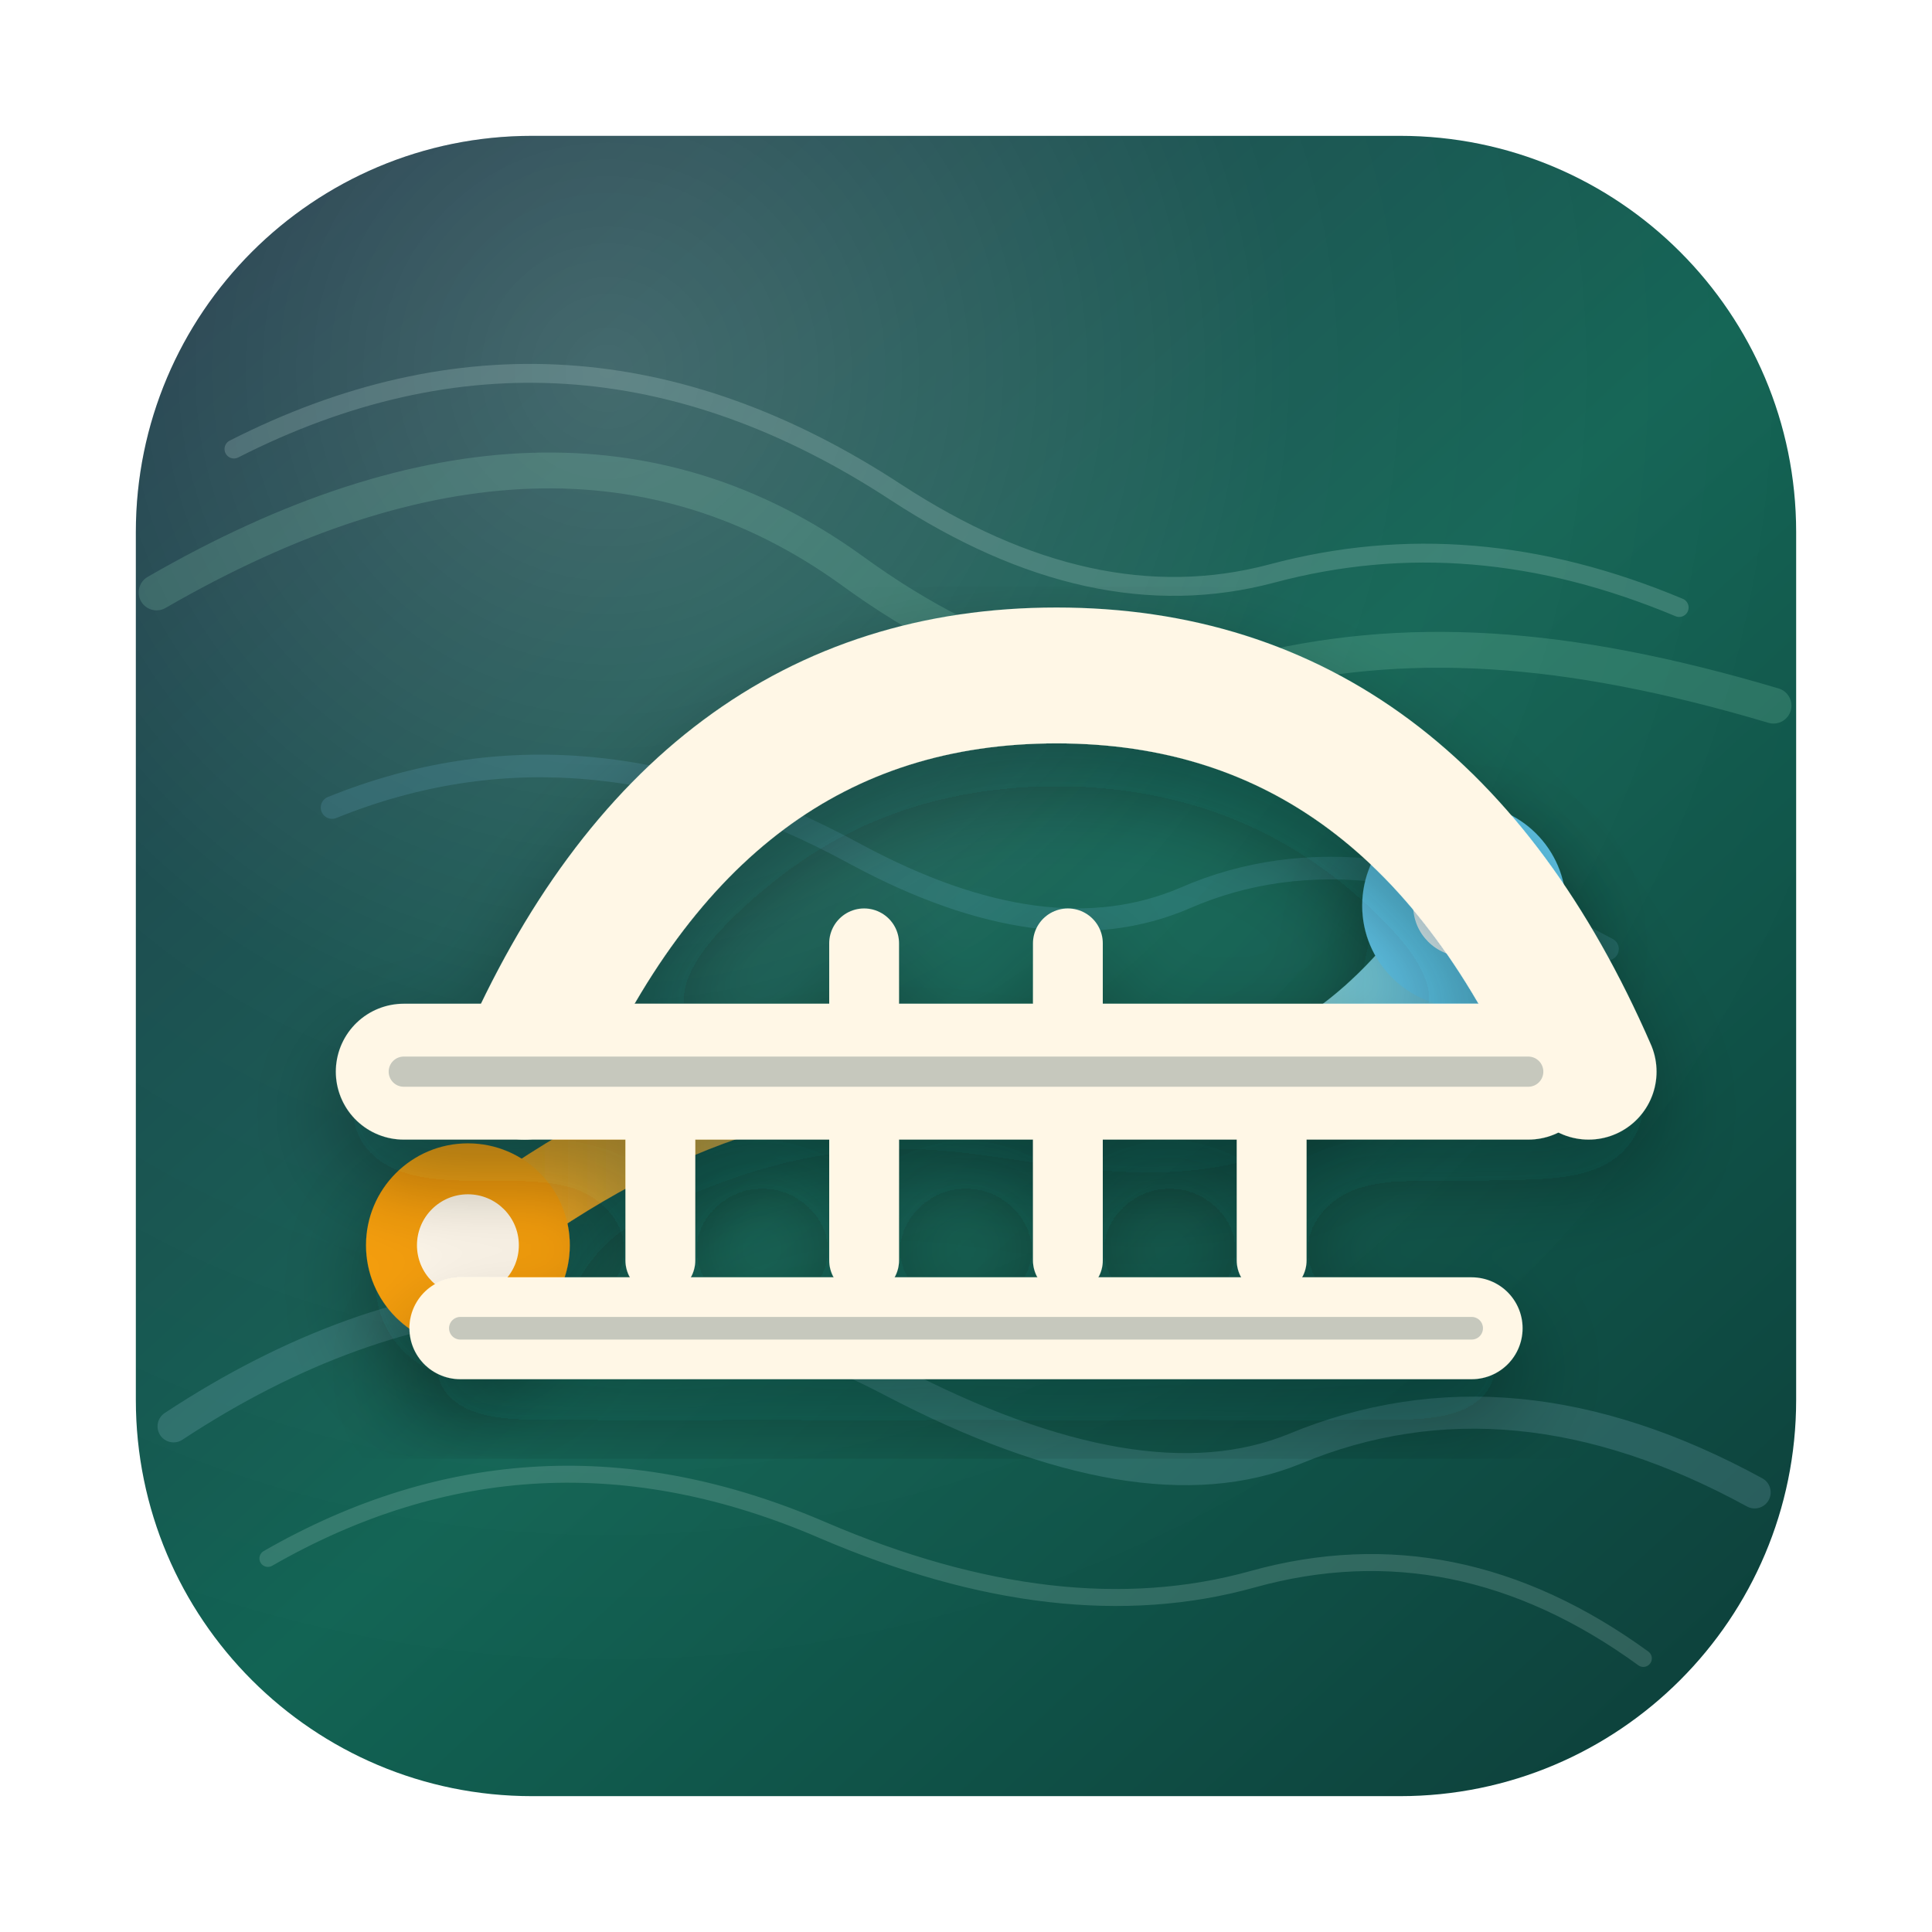
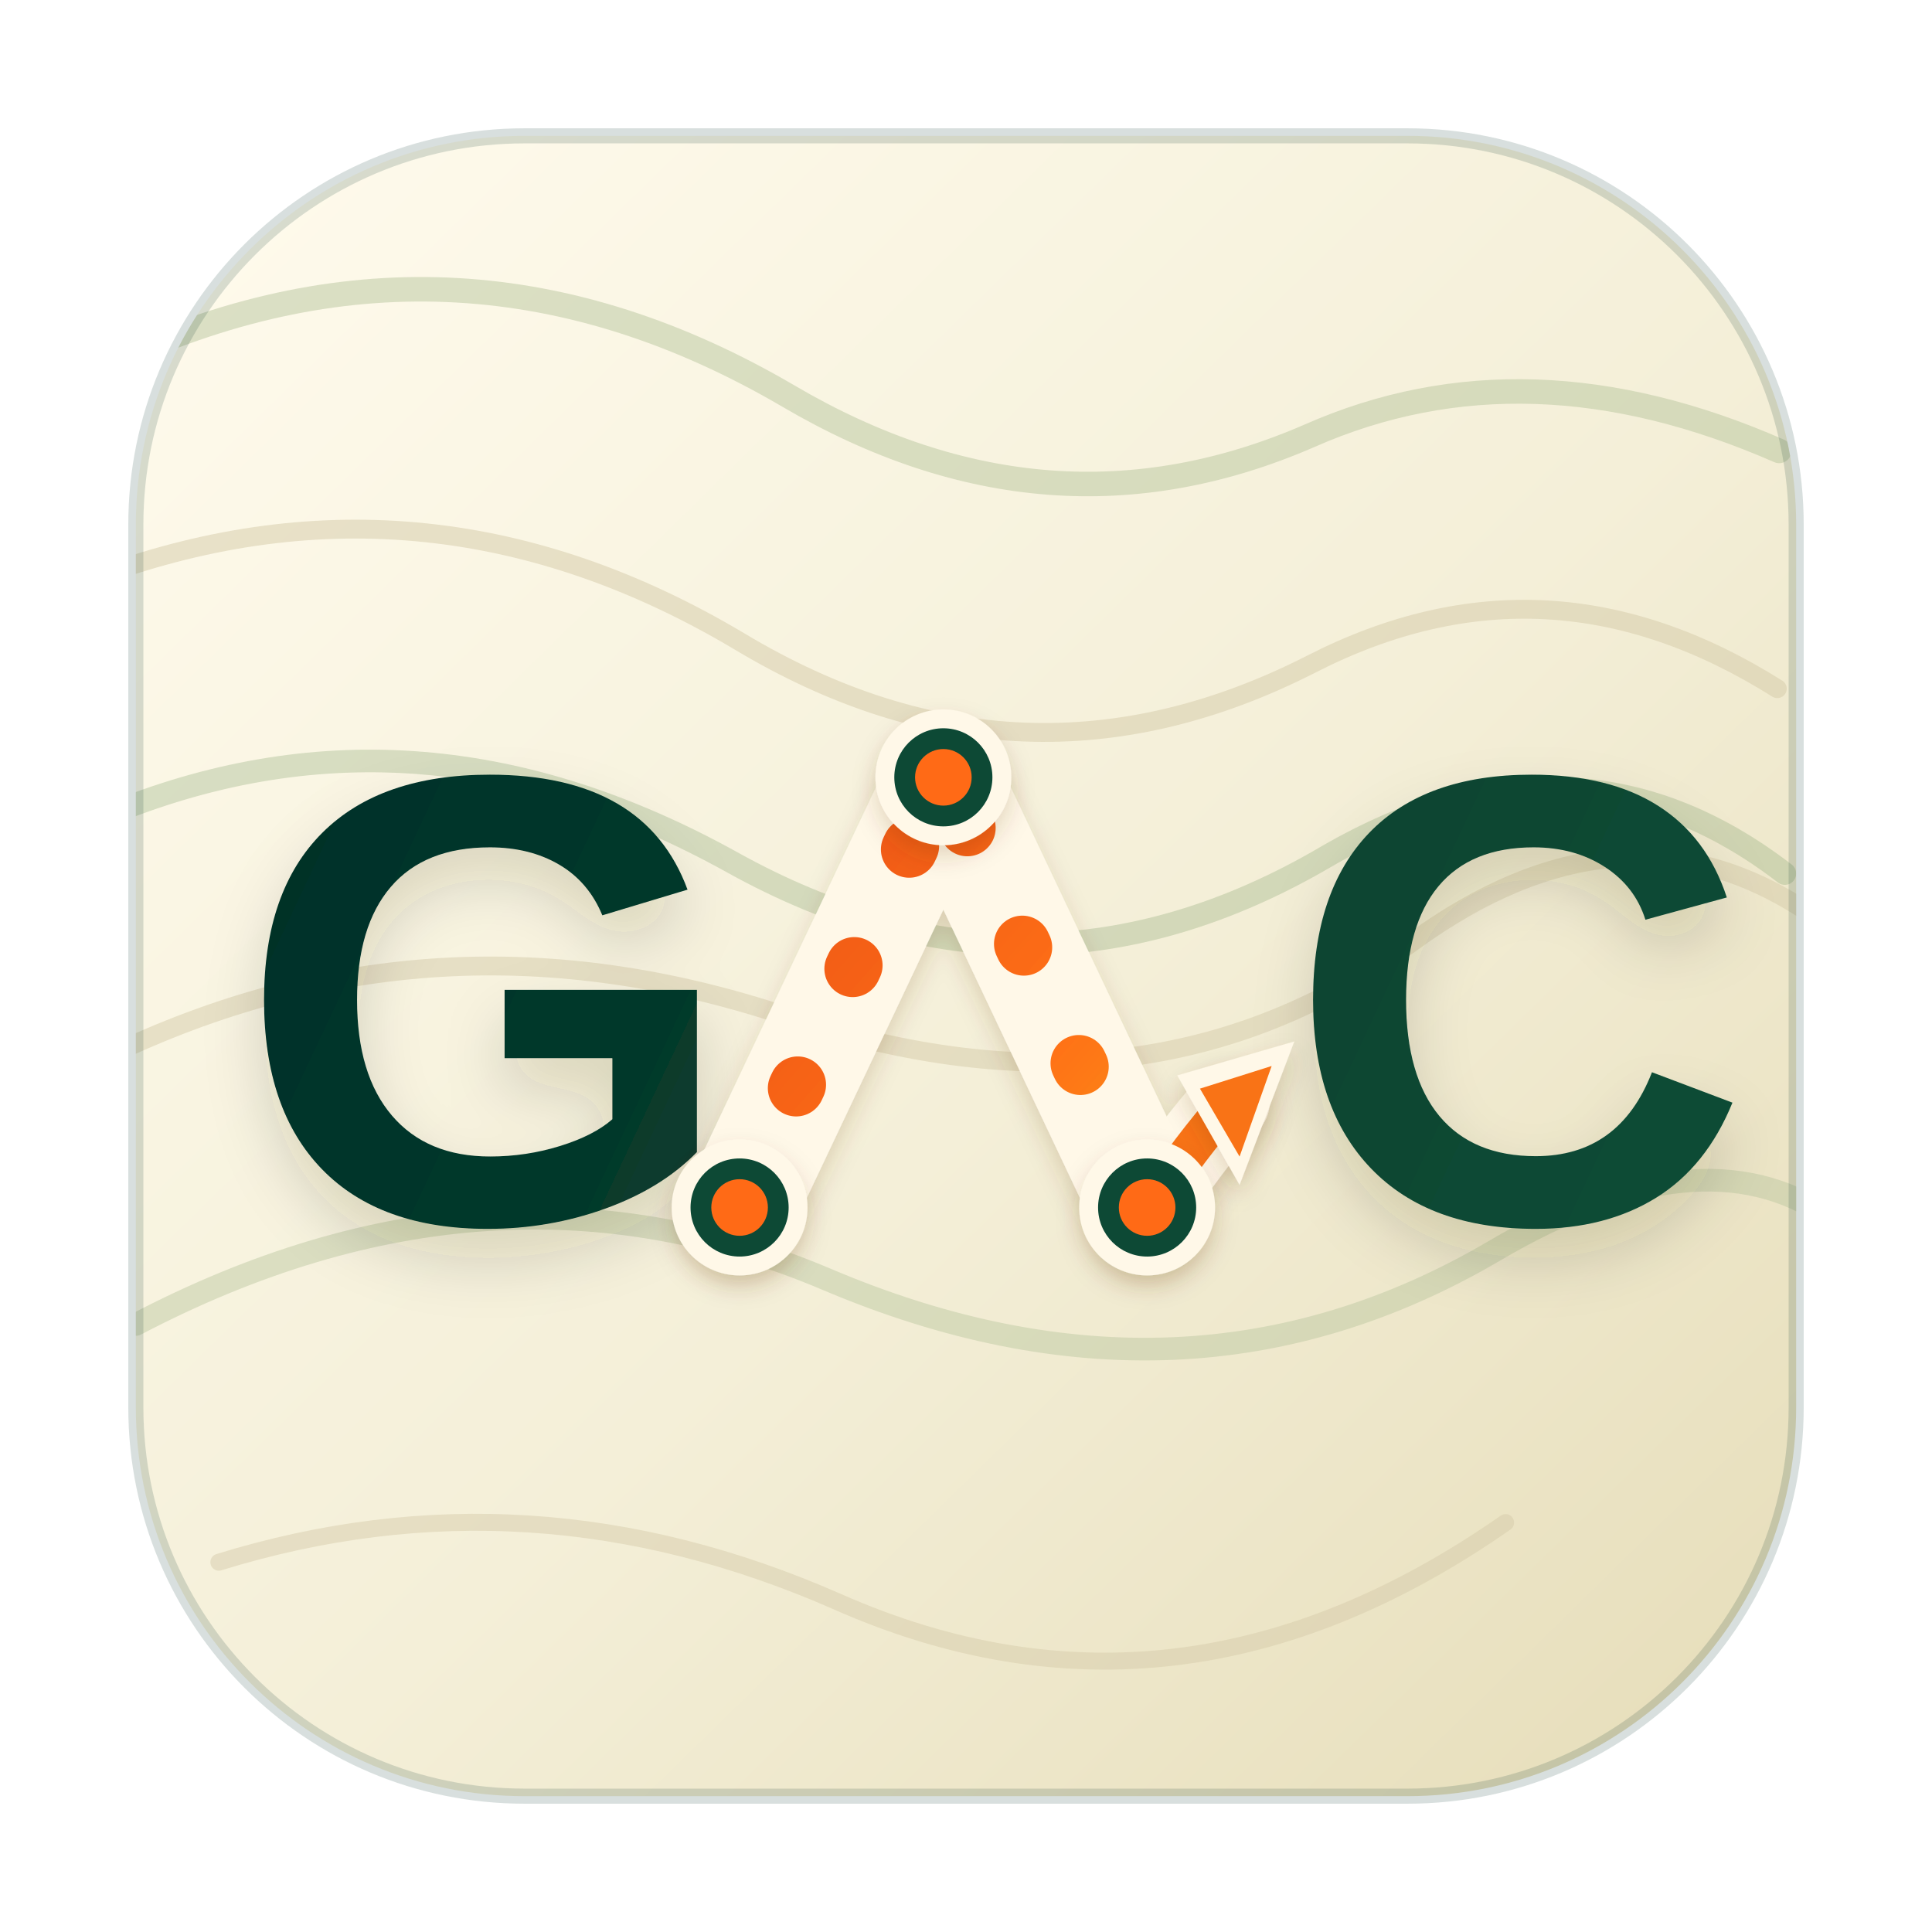
- <svg xmlns="http://www.w3.org/2000/svg" viewBox="0 0 1024 1024" role="img" aria-label="Glympse CalTopo Bridge icon">
+ <svg xmlns="http://www.w3.org/2000/svg" viewBox="0 0 1024 1024" role="img" aria-label="G to C polished icon candidate">
  <defs>
-     <linearGradient id="bg" x1="126" y1="92" x2="898" y2="934" gradientUnits="userSpaceOnUse">
-       <stop offset="0" stop-color="#173443" />
-       <stop offset="0.52" stop-color="#126454" />
-       <stop offset="1" stop-color="#0d403b" />
+     <linearGradient id="paper" x1="90" y1="72" x2="940" y2="940" gradientUnits="userSpaceOnUse">
+       <stop offset="0" stop-color="#fffbed" />
+       <stop offset="0.55" stop-color="#f4efd8" />
+       <stop offset="1" stop-color="#e6ddb9" />
    </linearGradient>
-     <linearGradient id="route" x1="238" y1="654" x2="786" y2="654" gradientUnits="userSpaceOnUse">
-       <stop offset="0" stop-color="#f59e0b" />
-       <stop offset="1" stop-color="#5ec5e8" />
+     <linearGradient id="letter" x1="135" y1="330" x2="890" y2="685" gradientUnits="userSpaceOnUse">
+       <stop offset="0" stop-color="#042f27" />
+       <stop offset="1" stop-color="#0b4d36" />
    </linearGradient>
-     <radialGradient id="shine" cx="322" cy="196" r="700" gradientUnits="userSpaceOnUse">
-       <stop offset="0" stop-color="#ffffff" stop-opacity="0.20" />
-       <stop offset="0.52" stop-color="#ffffff" stop-opacity="0.04" />
-       <stop offset="1" stop-color="#ffffff" stop-opacity="0" />
-     </radialGradient>
-     <filter id="soft-shadow" x="-20%" y="-20%" width="140%" height="140%">
-       <feDropShadow dx="0" dy="22" stdDeviation="24" flood-color="#071a1d" flood-opacity="0.34" />
+     <linearGradient id="route" x1="392" y1="405" x2="670" y2="650" gradientUnits="userSpaceOnUse">
+       <stop offset="0" stop-color="#e94e18" />
+       <stop offset="0.6" stop-color="#ff7118" />
+       <stop offset="1" stop-color="#f7a11a" />
+     </linearGradient>
+     <clipPath id="round">
+       <rect x="72" y="72" width="880" height="880" rx="206" />
+     </clipPath>
+     <filter id="letter-shadow" x="-16%" y="-16%" width="132%" height="138%">
+       <feDropShadow dx="0" dy="16" stdDeviation="16" flood-color="#342d18" flood-opacity="0.16" />
+     </filter>
+     <filter id="route-shadow" x="-22%" y="-22%" width="144%" height="144%">
+       <feDropShadow dx="0" dy="6" stdDeviation="6" flood-color="#6c390b" flood-opacity="0.18" />
    </filter>
  </defs>
-   <rect x="72" y="72" width="880" height="880" rx="210" fill="url(#bg)" />
-   <rect x="72" y="72" width="880" height="880" rx="210" fill="url(#shine)" />
-   <g fill="none" stroke-linecap="round">
-     <path d="M83 314c142-82 265-86 368-12 74 54 144 72 210 55 83-21 168-16 279 17" stroke="#a7f3d0" stroke-width="19" opacity="0.17" />
-     <path d="M124 238c118-60 235-53 351 23 69 45 135 60 199 43 71-19 142-13 216 18" stroke="#e6fff7" stroke-width="10" opacity="0.18" />
-     <path d="M92 756c126-83 253-91 381-24 88 46 159 58 213 36 77-32 158-24 244 23" stroke="#b7e7ff" stroke-width="17" opacity="0.16" />
-     <path d="M142 826c94-54 192-59 294-15 84 36 160 45 228 26 72-20 141-6 207 42" stroke="#e6fff7" stroke-width="9" opacity="0.16" />
-     <path d="M176 428c89-36 181-28 278 25 67 36 125 44 174 23 64-28 139-19 224 27" stroke="#8bd3ff" stroke-width="12" opacity="0.14" />
+   <rect x="72" y="72" width="880" height="880" rx="206" fill="url(#paper)" />
+   <g clip-path="url(#round)" fill="none" stroke-linecap="round">
+     <path d="M64 190c120-55 238-48 354 20 92 54 184 61 276 21 77-34 160-31 249 8" stroke="#b8c59e" stroke-width="13" opacity="0.50" />
+     <path d="M54 305c116-42 229-30 338 35 100 60 201 64 303 12 84-43 166-38 247 13" stroke="#d4c9a7" stroke-width="10" opacity="0.50" />
+     <path d="M62 430c108-43 216-34 326 27 106 59 211 58 315-3 88-51 169-48 243 9" stroke="#8faa78" stroke-width="12" opacity="0.33" />
+     <path d="M57 560c116-56 236-63 361-21 126 42 236 29 331-40 73-53 142-59 207-17" stroke="#d4c9a7" stroke-width="10" opacity="0.48" />
+     <path d="M72 702c126-66 248-74 366-24 127 54 245 49 354-15 73-43 132-49 177-18" stroke="#b8c59e" stroke-width="12" opacity="0.45" />
+     <path d="M116 828c110-34 219-27 328 21 120 53 238 39 354-42" stroke="#d4c9a7" stroke-width="9" opacity="0.46" />
  </g>
-   <g filter="url(#soft-shadow)">
-     <path d="M248 660c94-72 182-102 264-90 88 13 176 42 264-90" fill="none" stroke="url(#route)" stroke-width="42" stroke-linecap="round" />
-     <circle cx="248" cy="660" r="54" fill="#f59e0b" />
-     <circle cx="248" cy="660" r="27" fill="#fff8eb" />
-     <circle cx="776" cy="480" r="54" fill="#5ec5e8" />
-     <circle cx="776" cy="480" r="27" fill="#eafaff" />
+   <g filter="url(#letter-shadow)" fill="url(#letter)" font-family="Arial Black, Arial, Helvetica, sans-serif" font-size="340" font-weight="900" letter-spacing="0">
+     <text x="126" y="648">G</text>
+     <text x="682" y="648">C</text>
  </g>
-   <g filter="url(#soft-shadow)" fill="none" stroke="#fff7e6" stroke-linecap="round" stroke-linejoin="round">
-     <path d="M214 568h596" stroke-width="72" />
-     <path d="M278 568c61-140 155-210 282-210s221 70 282 210" stroke-width="72" />
-     <path d="M350 552v116M458 500v168M566 500v168M674 552v116" stroke-width="37" />
-     <path d="M244 704h536" stroke-width="54" />
+   <g filter="url(#route-shadow)" fill="none" stroke-linecap="round" stroke-linejoin="round">
+     <path d="M392 640L500 412L608 640" stroke="#fff8e8" stroke-width="60" />
+     <path d="M392 640L500 412L608 640" stroke="url(#route)" stroke-width="30" stroke-dasharray="2 68" />
+     <path d="M610 640c14-22 28-40 42-56" stroke="#fff8e8" stroke-width="42" />
+     <path d="M610 640c14-22 28-40 42-56" stroke="#f97316" stroke-width="20" />
  </g>
-   <g fill="none" stroke="#103139" stroke-linecap="round" opacity="0.24">
-     <path d="M214 568h596" stroke-width="16" />
-     <path d="M244 704h536" stroke-width="12" />
+   <g filter="url(#route-shadow)" stroke-linejoin="round">
+     <path d="M686 552l-62 18 33 58z" fill="#fff8e8" />
+     <path d="M674 565l-38 12 21 36z" fill="#f97316" />
  </g>
+   <g filter="url(#route-shadow)">
+     <circle cx="392" cy="640" r="36" fill="#fff8e8" />
+     <circle cx="392" cy="640" r="26" fill="#0b4836" />
+     <circle cx="392" cy="640" r="15" fill="#ff6b18" />
+     <circle cx="500" cy="412" r="36" fill="#fff8e8" />
+     <circle cx="500" cy="412" r="26" fill="#0b4836" />
+     <circle cx="500" cy="412" r="15" fill="#ff6b18" />
+     <circle cx="608" cy="640" r="36" fill="#fff8e8" />
+     <circle cx="608" cy="640" r="26" fill="#0b4836" />
+     <circle cx="608" cy="640" r="15" fill="#ff6b18" />
+   </g>
+   <rect x="72" y="72" width="880" height="880" rx="206" fill="none" stroke="#08352c" stroke-width="8" opacity="0.16" />
</svg>
